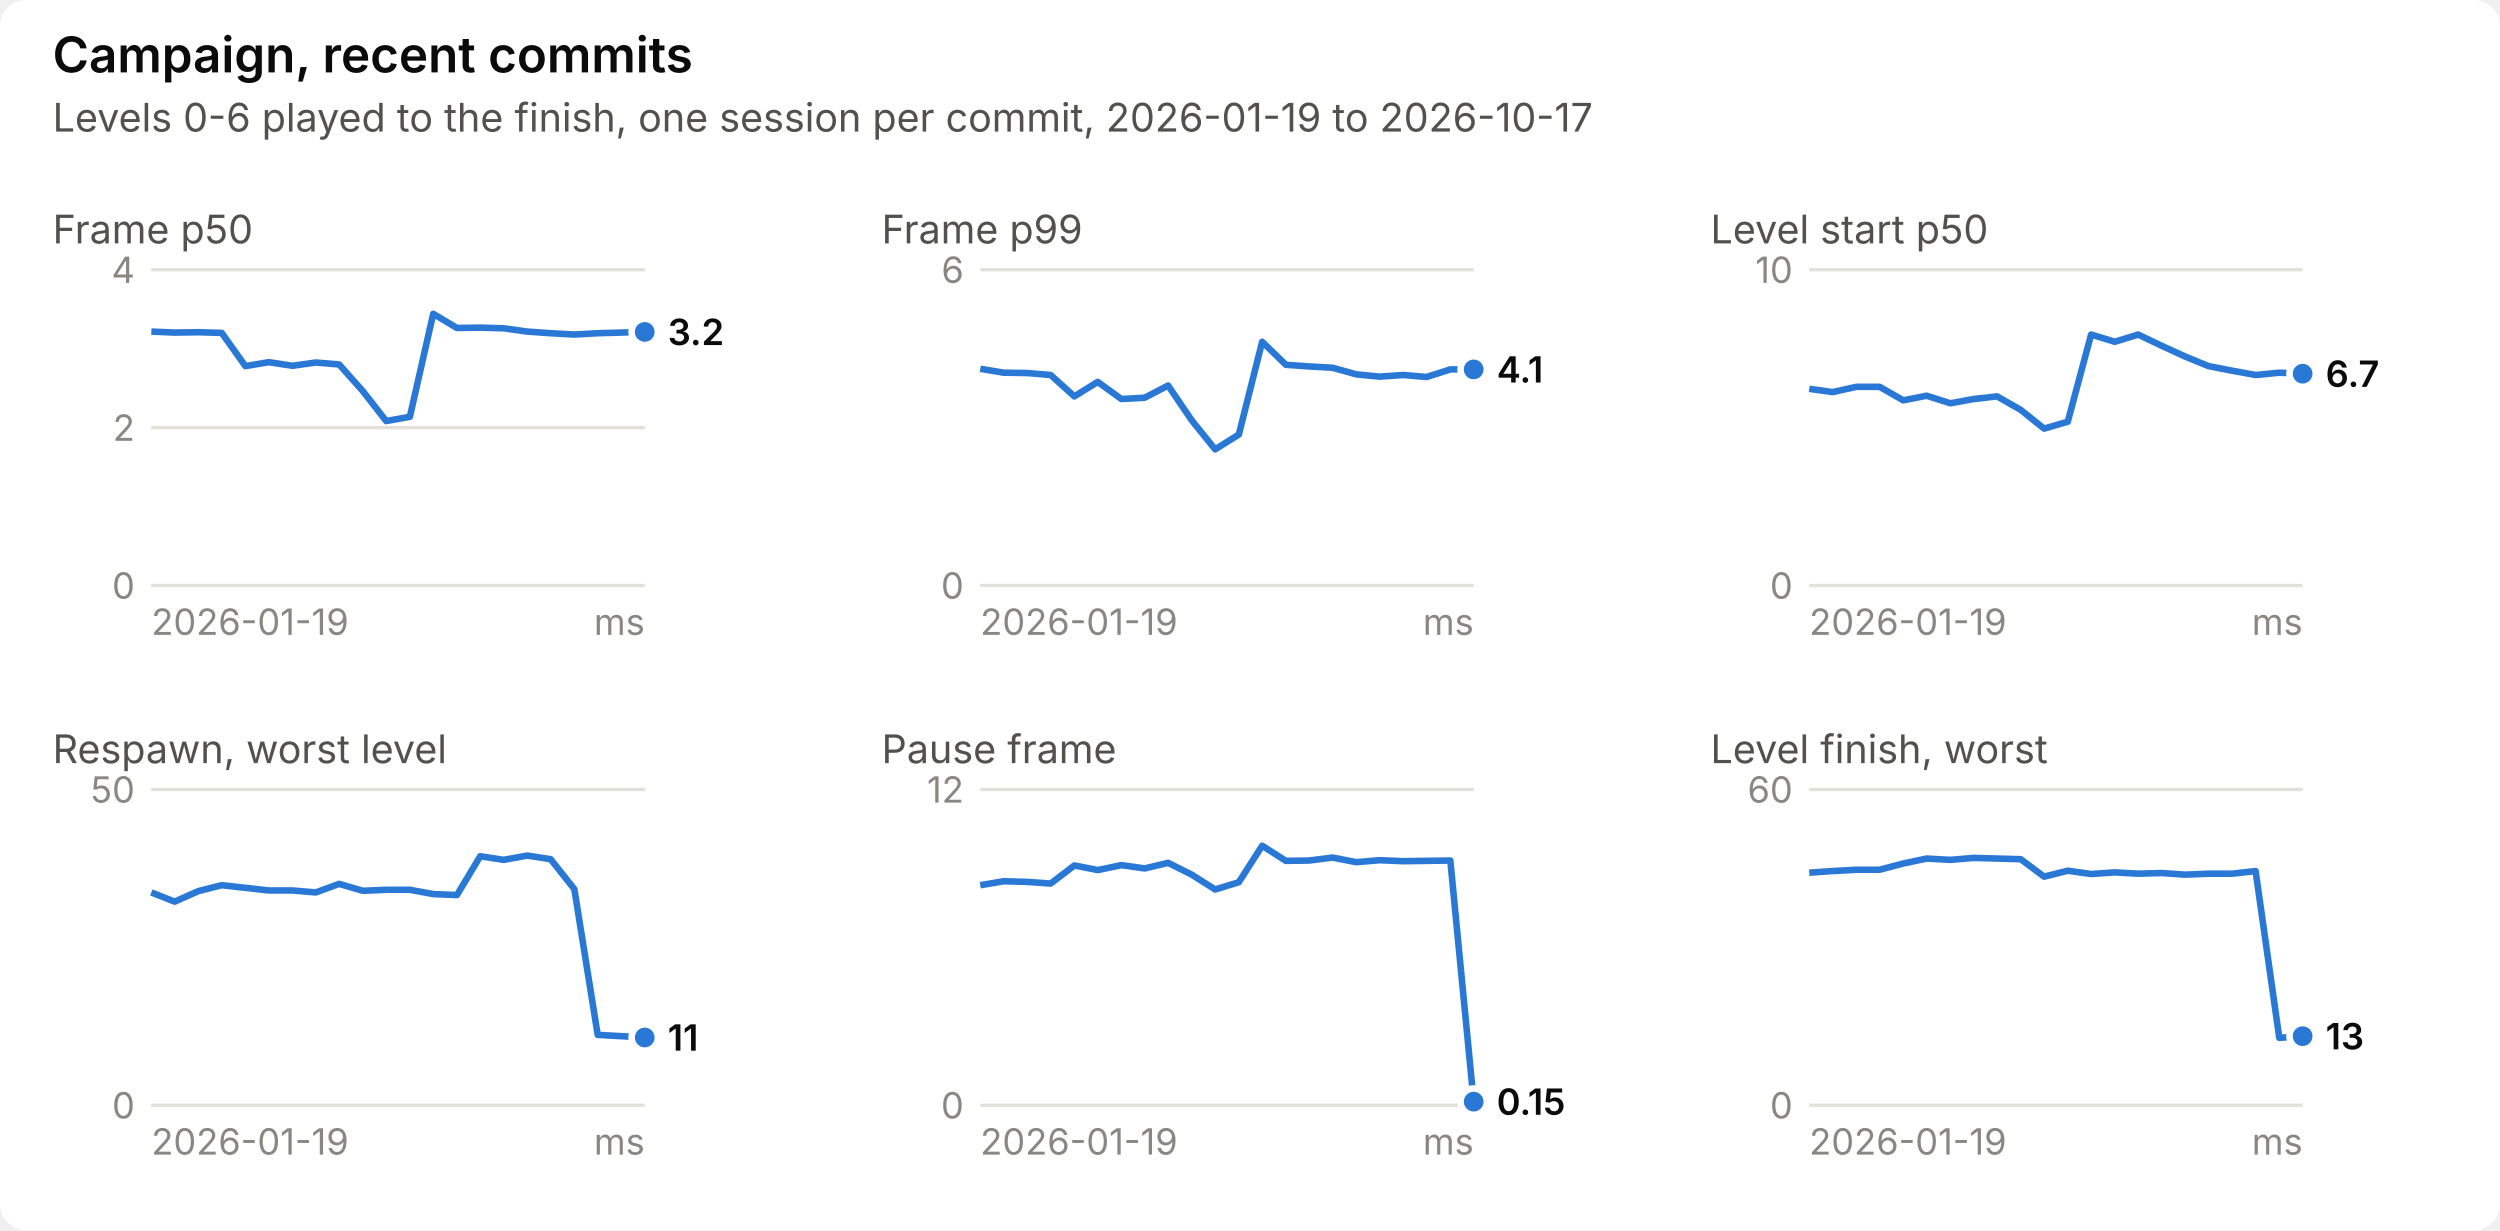
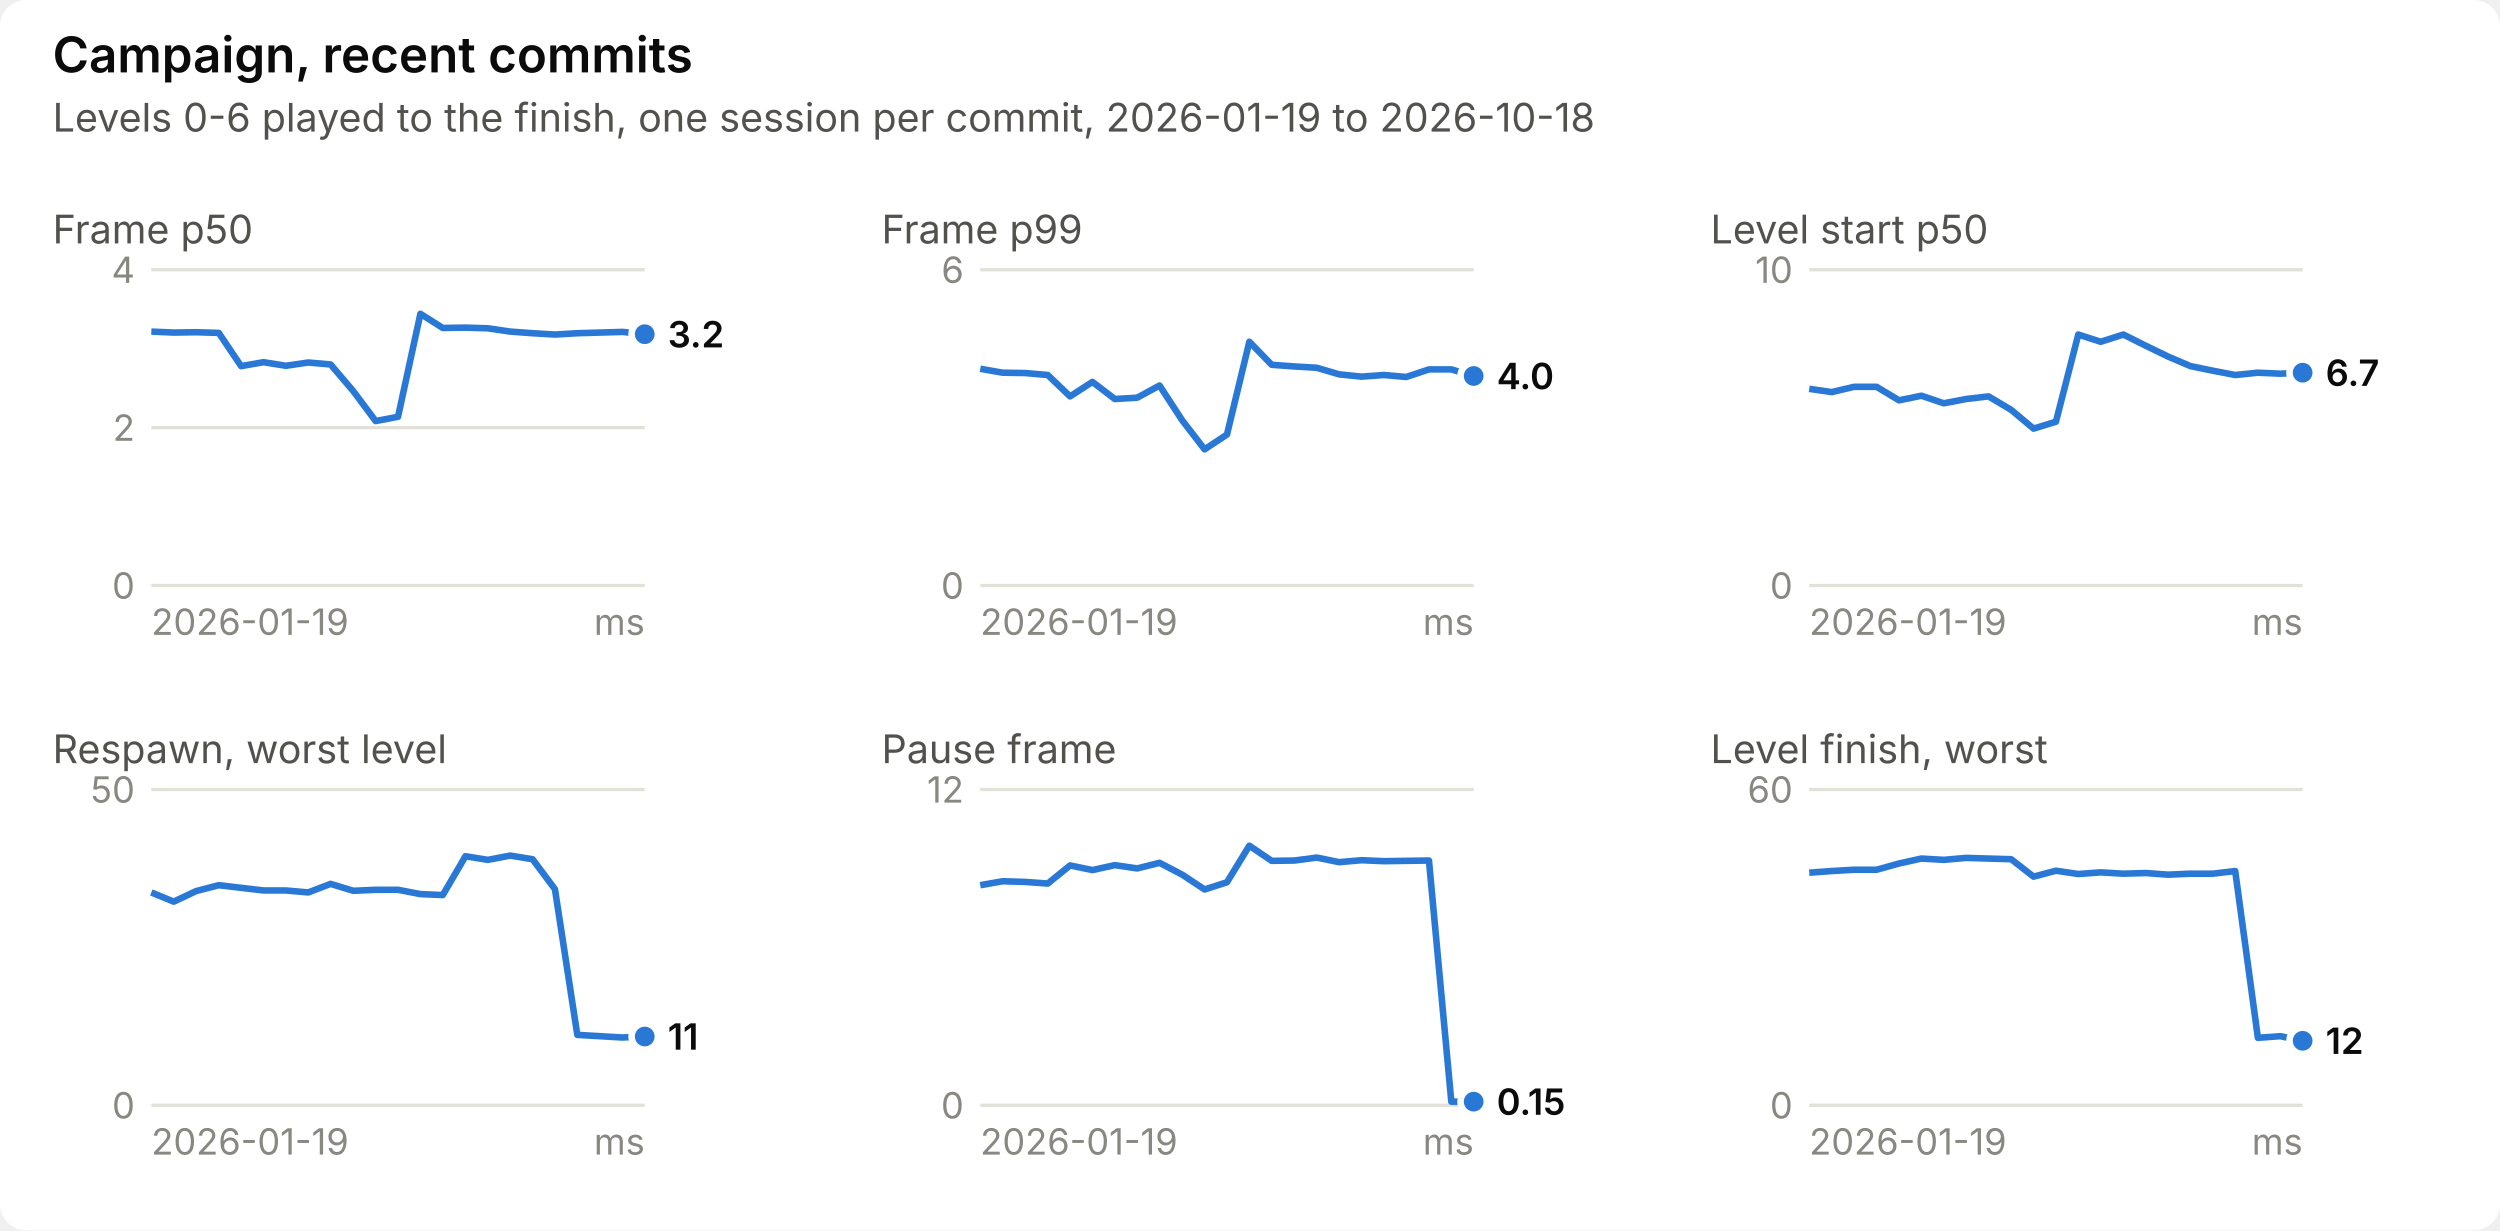
<svg xmlns="http://www.w3.org/2000/svg" viewBox="0 0 760 374" width="760" height="374" role="img">
  <style>text{font-family:system-ui,-apple-system,"Segoe UI",sans-serif}.t{font-size:15px;font-weight:600;fill:#0b0b0b} .s{font-size:12px;fill:#52514e}.a{font-size:11px;fill:#898781} .v{font-size:11px;font-weight:600;fill:#0b0b0b}.g{stroke:#e1e0d9;stroke-width:1} .b{stroke:#c3c2b7;stroke-width:1}.band{fill:#0b0b0b;fill-opacity:0.035} .tick{stroke:#898781;stroke-width:1}.l1{stroke:#2a78d6} .d1{fill:#2a78d6} .l2{stroke:#eb6834} .d2{fill:#eb6834}.ring{stroke:#ffffff;stroke-width:2}</style>
  <rect width="100%" height="100%" rx="8" fill="#ffffff" />
  <text class="t" x="16" y="22">Campaign, recent commits</text>
-   <text class="s" x="16" y="40">Levels 0-6 played to the finish, one session per commit, 2026-01-19 to 2026-10-17</text>
+   <text class="s" x="16" y="40">Levels 0-6 played to the finish, one session per commit, 2026-01-19 to 2026-10-18</text>
  <text class="s" x="16.0" y="74">Frame p50</text>
  <line class="g" x1="46.0" x2="196.0" y1="178.0" y2="178.0" />
  <text class="a" x="41.0" y="182.0" text-anchor="end">0</text>
  <line class="g" x1="46.0" x2="196.0" y1="130.0" y2="130.0" />
  <text class="a" x="41.0" y="134.0" text-anchor="end">2</text>
  <line class="g" x1="46.0" x2="196.0" y1="82.0" y2="82.0" />
  <text class="a" x="41.0" y="86.0" text-anchor="end">4</text>
-   <path class="l1" d="M46.0,100.8 L53.1,101.1 L60.3,101.0 L67.4,101.2 L74.6,111.3 L81.7,110.1 L88.9,111.2 L96.0,110.2 L103.1,110.8 L110.3,118.9 L117.4,128.0 L124.6,126.7 L131.7,95.4 L138.9,99.7 L146.0,99.6 L153.1,99.8 L160.3,100.8 L167.4,101.3 L174.6,101.7 L181.7,101.3 L188.9,101.1 L196.0,100.9" fill="none" stroke-width="2" stroke-linejoin="round" />
-   <circle class="d1 ring" cx="196.0" cy="100.9" r="4" />
-   <text class="v" x="203.0" y="104.9">3.2</text>
+   <path class="l1" d="M46.0,100.8 L52.8,101.1 L59.6,101.0 L66.5,101.2 L73.3,111.3 L80.1,110.1 L86.9,111.2 L93.7,110.2 L100.5,110.8 L107.4,118.9 L114.2,128.0 L121.0,126.7 L127.8,95.4 L134.6,99.7 L141.5,99.6 L148.3,99.8 L155.1,100.8 L161.9,101.3 L168.7,101.7 L175.5,101.3 L182.4,101.1 L189.2,100.9 L196.0,101.6" fill="none" stroke-width="2" stroke-linejoin="round" />
+   <circle class="d1 ring" cx="196.0" cy="101.6" r="4" />
+   <text class="v" x="203.0" y="105.6">3.2</text>
  <text class="a" x="46.0" y="193">2026-01-19</text>
  <text class="a" x="196.0" y="193" text-anchor="end">ms</text>
  <text class="s" x="268.0" y="74">Frame p99</text>
  <line class="g" x1="298.0" x2="448.0" y1="178.0" y2="178.0" />
  <text class="a" x="293.0" y="182.0" text-anchor="end">0</text>
  <line class="g" x1="298.0" x2="448.0" y1="82.0" y2="82.0" />
  <text class="a" x="293.0" y="86.0" text-anchor="end">6</text>
-   <path class="l1" d="M298.0,112.1 L305.1,113.3 L312.3,113.4 L319.4,114.0 L326.6,120.5 L333.7,116.1 L340.9,121.3 L348.0,120.9 L355.1,117.2 L362.3,127.8 L369.4,136.6 L376.6,132.1 L383.7,103.9 L390.9,110.9 L398.0,111.4 L405.1,111.8 L412.3,113.8 L419.4,114.5 L426.6,114.0 L433.7,114.6 L440.9,112.3 L448.0,112.3" fill="none" stroke-width="2" stroke-linejoin="round" />
-   <circle class="d1 ring" cx="448.0" cy="112.3" r="4" />
-   <text class="v" x="455.0" y="116.3">4.1</text>
+   <path class="l1" d="M298.0,112.1 L304.8,113.3 L311.6,113.4 L318.5,114.0 L325.3,120.5 L332.1,116.1 L338.9,121.3 L345.7,120.9 L352.5,117.2 L359.4,127.8 L366.2,136.6 L373.0,132.1 L379.8,103.9 L386.6,110.9 L393.5,111.4 L400.3,111.8 L407.1,113.8 L413.9,114.5 L420.7,114.0 L427.5,114.6 L434.4,112.3 L441.2,112.3 L448.0,114.3" fill="none" stroke-width="2" stroke-linejoin="round" />
+   <circle class="d1 ring" cx="448.0" cy="114.3" r="4" />
+   <text class="v" x="455.0" y="118.3">4.0</text>
  <text class="a" x="298.0" y="193">2026-01-19</text>
  <text class="a" x="448.0" y="193" text-anchor="end">ms</text>
  <text class="s" x="520.0" y="74">Level start p50</text>
  <line class="g" x1="550.0" x2="700.0" y1="178.0" y2="178.0" />
  <text class="a" x="545.0" y="182.0" text-anchor="end">0</text>
  <line class="g" x1="550.0" x2="700.0" y1="82.0" y2="82.0" />
  <text class="a" x="545.0" y="86.0" text-anchor="end">10</text>
-   <path class="l1" d="M550.0,118.2 L557.1,119.2 L564.3,117.6 L571.4,117.6 L578.6,121.7 L585.7,120.3 L592.9,122.6 L600.0,121.3 L607.1,120.5 L614.3,124.6 L621.4,130.3 L628.6,128.2 L635.7,101.7 L642.9,103.9 L650.0,101.7 L657.1,105.1 L664.3,108.4 L671.4,111.3 L678.6,112.7 L685.7,114.0 L692.9,113.3 L700.0,113.6" fill="none" stroke-width="2" stroke-linejoin="round" />
-   <circle class="d1 ring" cx="700.0" cy="113.6" r="4" />
-   <text class="v" x="707.0" y="117.6">6.7</text>
+   <path class="l1" d="M550.0,118.2 L556.8,119.2 L563.6,117.6 L570.5,117.6 L577.3,121.7 L584.1,120.3 L590.9,122.6 L597.7,121.3 L604.5,120.5 L611.4,124.6 L618.2,130.3 L625.0,128.2 L631.8,101.7 L638.6,103.9 L645.5,101.7 L652.3,105.1 L659.1,108.4 L665.9,111.3 L672.7,112.7 L679.5,114.0 L686.4,113.3 L693.2,113.6 L700.0,113.3" fill="none" stroke-width="2" stroke-linejoin="round" />
+   <circle class="d1 ring" cx="700.0" cy="113.3" r="4" />
+   <text class="v" x="707.0" y="117.3">6.7</text>
  <text class="a" x="550.0" y="193">2026-01-19</text>
  <text class="a" x="700.0" y="193" text-anchor="end">ms</text>
  <text class="s" x="16.0" y="232">Respawn, worst level</text>
  <line class="g" x1="46.0" x2="196.0" y1="336.0" y2="336.0" />
  <text class="a" x="41.0" y="340.0" text-anchor="end">0</text>
  <line class="g" x1="46.0" x2="196.0" y1="240.0" y2="240.0" />
  <text class="a" x="41.0" y="244.0" text-anchor="end">50</text>
-   <path class="l1" d="M46.0,271.3 L53.1,274.1 L60.3,270.9 L67.4,269.1 L74.6,269.9 L81.7,270.7 L88.9,270.7 L96.0,271.3 L103.1,268.7 L110.3,270.8 L117.4,270.5 L124.6,270.5 L131.7,271.8 L138.9,272.1 L146.0,260.3 L153.1,261.4 L160.3,260.1 L167.4,261.2 L174.6,270.3 L181.7,314.6 L188.9,315.0 L196.0,315.4" fill="none" stroke-width="2" stroke-linejoin="round" />
-   <circle class="d1 ring" cx="196.0" cy="315.4" r="4" />
-   <text class="v" x="203.0" y="319.4">11</text>
+   <path class="l1" d="M46.0,271.3 L52.8,274.1 L59.6,270.9 L66.5,269.1 L73.3,269.9 L80.1,270.7 L86.9,270.7 L93.7,271.3 L100.5,268.7 L107.4,270.8 L114.2,270.5 L121.0,270.5 L127.8,271.8 L134.6,272.1 L141.5,260.3 L148.3,261.4 L155.1,260.1 L161.9,261.2 L168.7,270.3 L175.5,314.6 L182.4,315.0 L189.2,315.4 L196.0,315.1" fill="none" stroke-width="2" stroke-linejoin="round" />
+   <circle class="d1 ring" cx="196.0" cy="315.1" r="4" />
+   <text class="v" x="203.0" y="319.1">11</text>
  <text class="a" x="46.0" y="351">2026-01-19</text>
  <text class="a" x="196.0" y="351" text-anchor="end">ms</text>
  <text class="s" x="268.0" y="232">Pause frame</text>
  <line class="g" x1="298.0" x2="448.0" y1="336.0" y2="336.0" />
  <text class="a" x="293.0" y="340.0" text-anchor="end">0</text>
  <line class="g" x1="298.0" x2="448.0" y1="240.0" y2="240.0" />
  <text class="a" x="293.0" y="244.0" text-anchor="end">12</text>
-   <path class="l1" d="M298.0,269.1 L305.1,267.9 L312.3,268.1 L319.4,268.6 L326.6,263.1 L333.7,264.5 L340.9,263.0 L348.0,264.0 L355.1,262.3 L362.3,265.9 L369.4,270.4 L376.6,268.2 L383.7,257.1 L390.9,261.7 L398.0,261.6 L405.1,260.7 L412.3,262.1 L419.4,261.5 L426.6,261.8 L433.7,261.7 L440.9,261.6 L448.0,334.9" fill="none" stroke-width="2" stroke-linejoin="round" />
+   <path class="l1" d="M298.0,269.1 L304.8,267.9 L311.6,268.1 L318.5,268.6 L325.3,263.1 L332.1,264.5 L338.9,263.0 L345.7,264.0 L352.5,262.3 L359.4,265.9 L366.2,270.4 L373.0,268.2 L379.8,257.1 L386.6,261.7 L393.5,261.6 L400.3,260.7 L407.1,262.1 L413.9,261.5 L420.7,261.8 L427.5,261.7 L434.4,261.6 L441.2,334.9 L448.0,334.9" fill="none" stroke-width="2" stroke-linejoin="round" />
  <circle class="d1 ring" cx="448.0" cy="334.9" r="4" />
  <text class="v" x="455.0" y="338.9">0.15</text>
  <text class="a" x="298.0" y="351">2026-01-19</text>
  <text class="a" x="448.0" y="351" text-anchor="end">ms</text>
  <text class="s" x="520.0" y="232">Level finish, worst</text>
  <line class="g" x1="550.0" x2="700.0" y1="336.0" y2="336.0" />
  <text class="a" x="545.0" y="340.0" text-anchor="end">0</text>
  <line class="g" x1="550.0" x2="700.0" y1="240.0" y2="240.0" />
  <text class="a" x="545.0" y="244.0" text-anchor="end">60</text>
-   <path class="l1" d="M550.0,265.3 L557.1,264.8 L564.3,264.4 L571.4,264.4 L578.6,262.5 L585.7,261.0 L592.9,261.4 L600.0,260.8 L607.1,261.0 L614.3,261.2 L621.4,266.5 L628.6,264.7 L635.7,265.7 L642.9,265.2 L650.0,265.6 L657.1,265.4 L664.3,265.9 L671.4,265.6 L678.6,265.6 L685.7,264.8 L692.9,315.5 L700.0,315.0" fill="none" stroke-width="2" stroke-linejoin="round" />
-   <circle class="d1 ring" cx="700.0" cy="315.0" r="4" />
-   <text class="v" x="707.0" y="319.0">13</text>
+   <path class="l1" d="M550.0,265.3 L556.8,264.8 L563.6,264.4 L570.5,264.4 L577.3,262.5 L584.1,261.0 L590.9,261.4 L597.7,260.8 L604.5,261.0 L611.4,261.2 L618.2,266.5 L625.0,264.7 L631.8,265.7 L638.6,265.2 L645.5,265.6 L652.3,265.4 L659.1,265.9 L665.9,265.6 L672.7,265.6 L679.5,264.8 L686.4,315.5 L693.2,315.0 L700.0,316.4" fill="none" stroke-width="2" stroke-linejoin="round" />
+   <circle class="d1 ring" cx="700.0" cy="316.4" r="4" />
+   <text class="v" x="707.0" y="320.4">12</text>
  <text class="a" x="550.0" y="351">2026-01-19</text>
  <text class="a" x="700.0" y="351" text-anchor="end">ms</text>
</svg>
